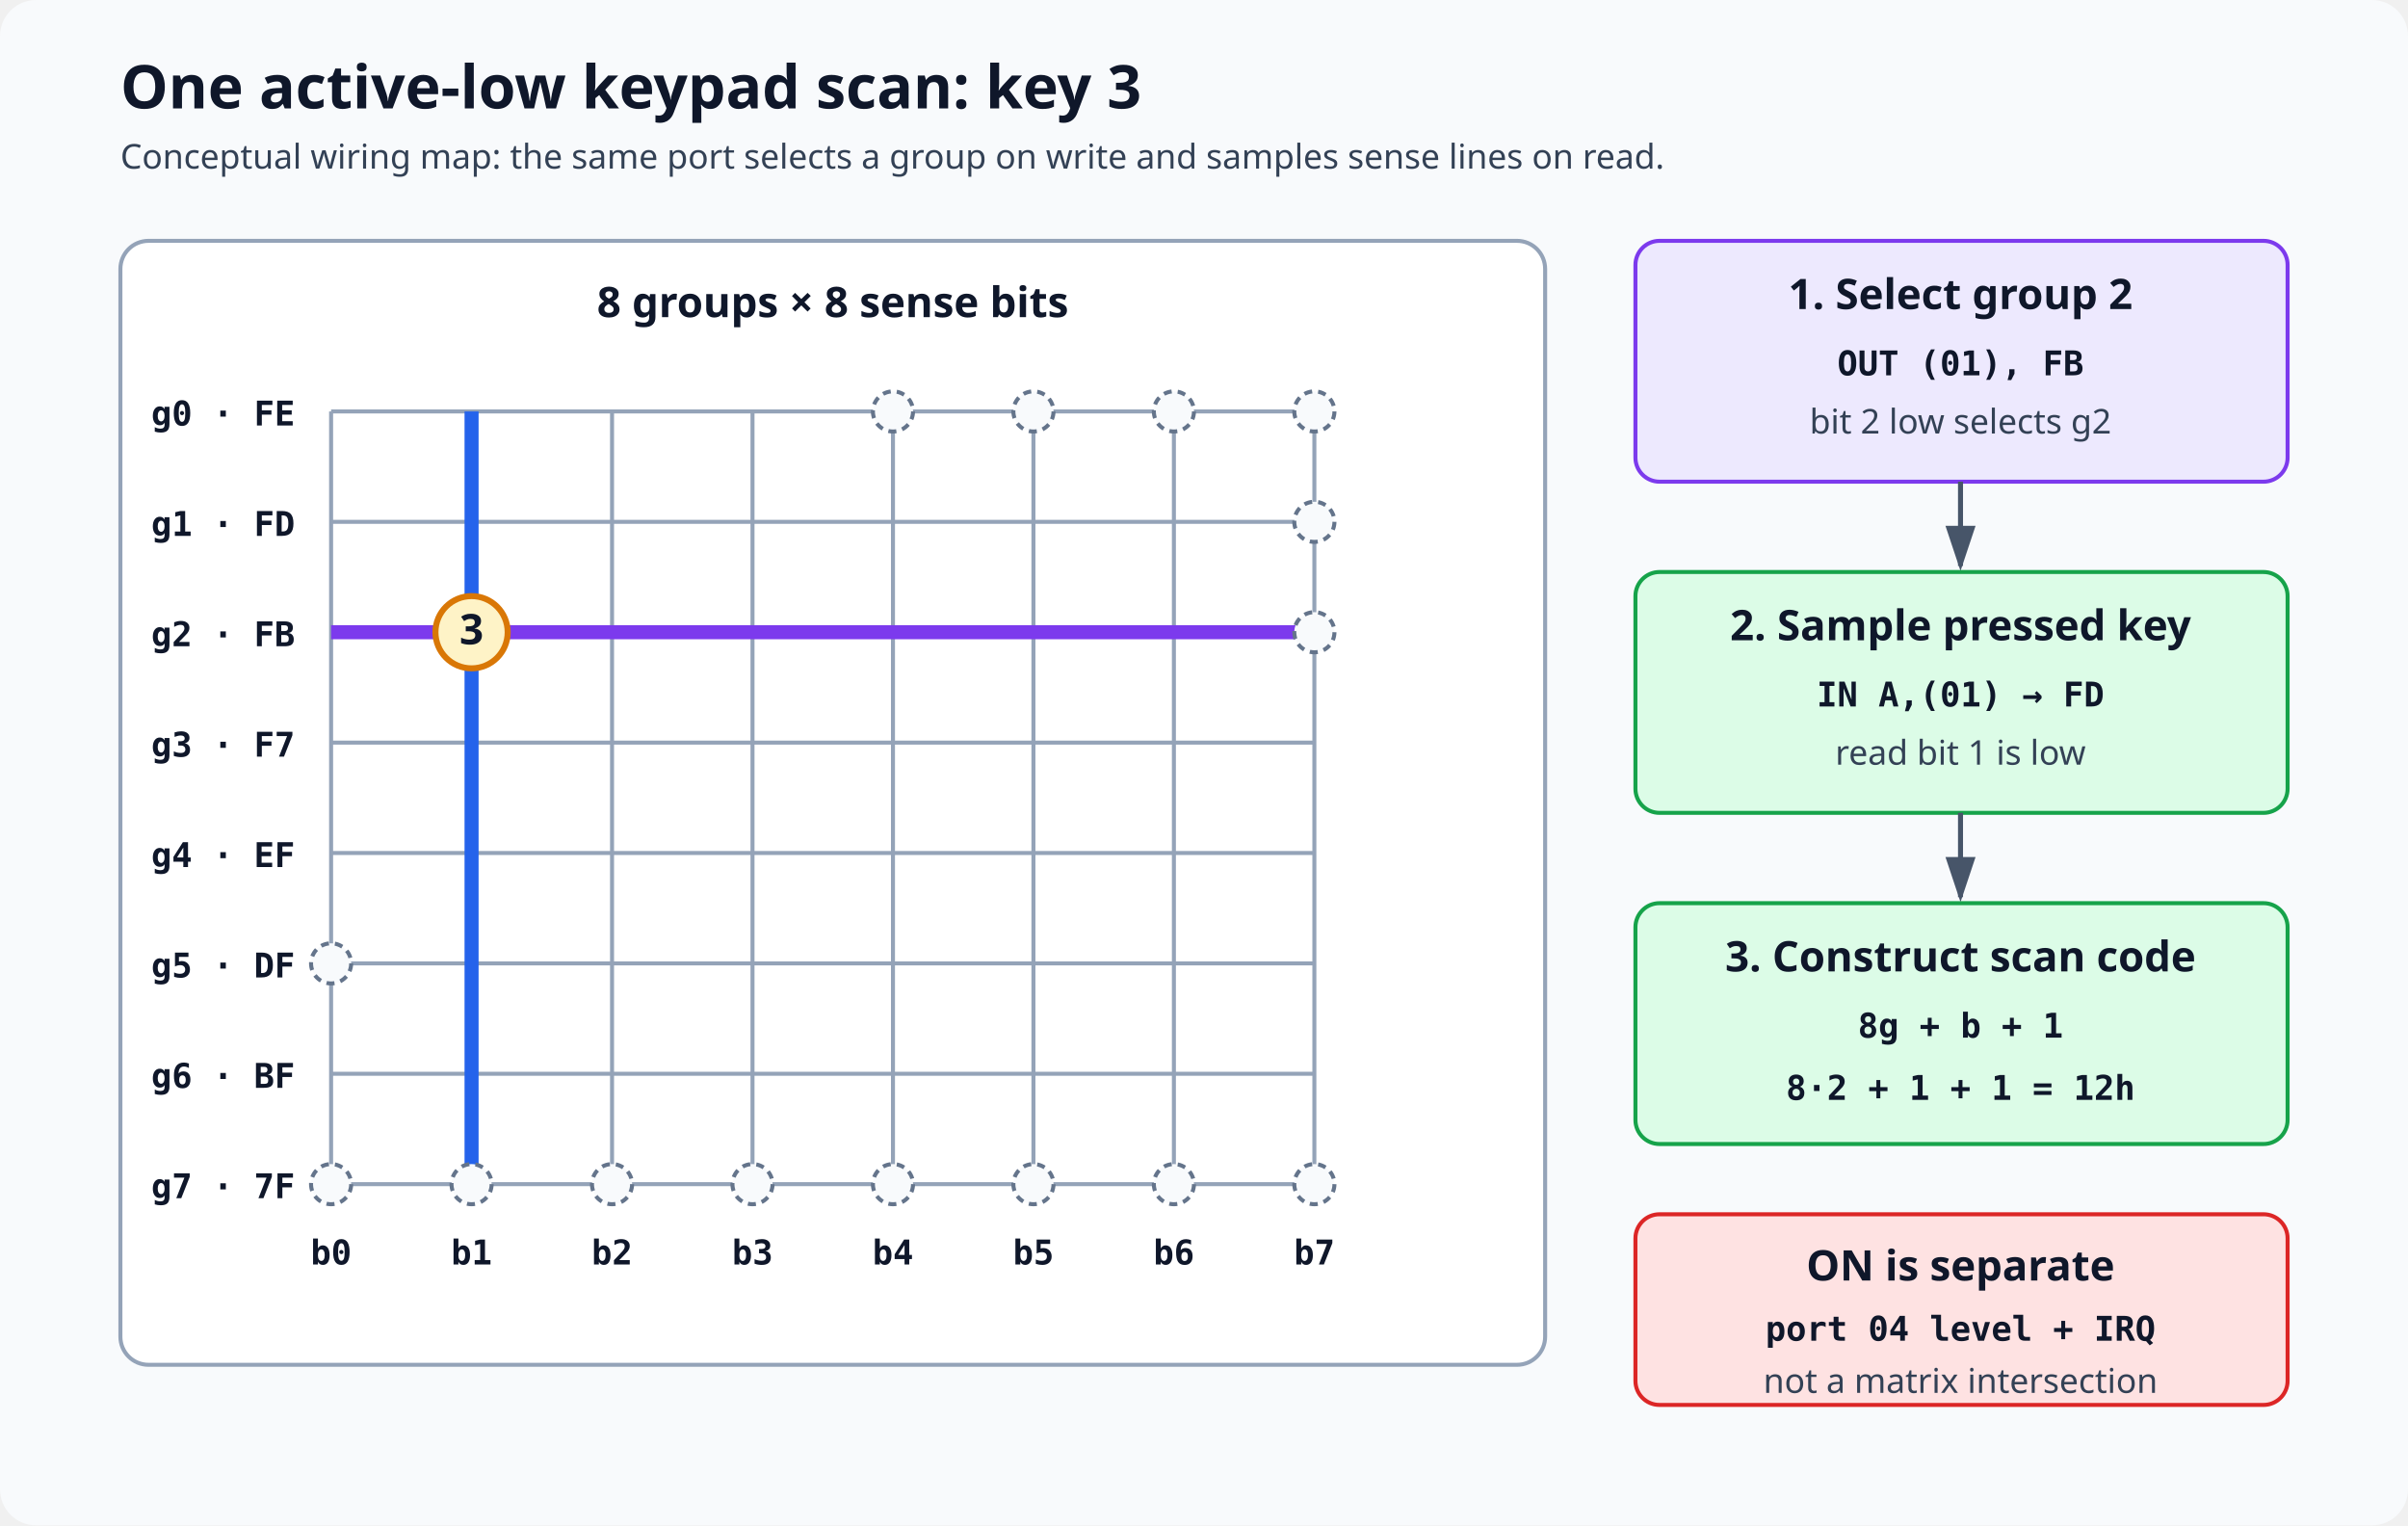
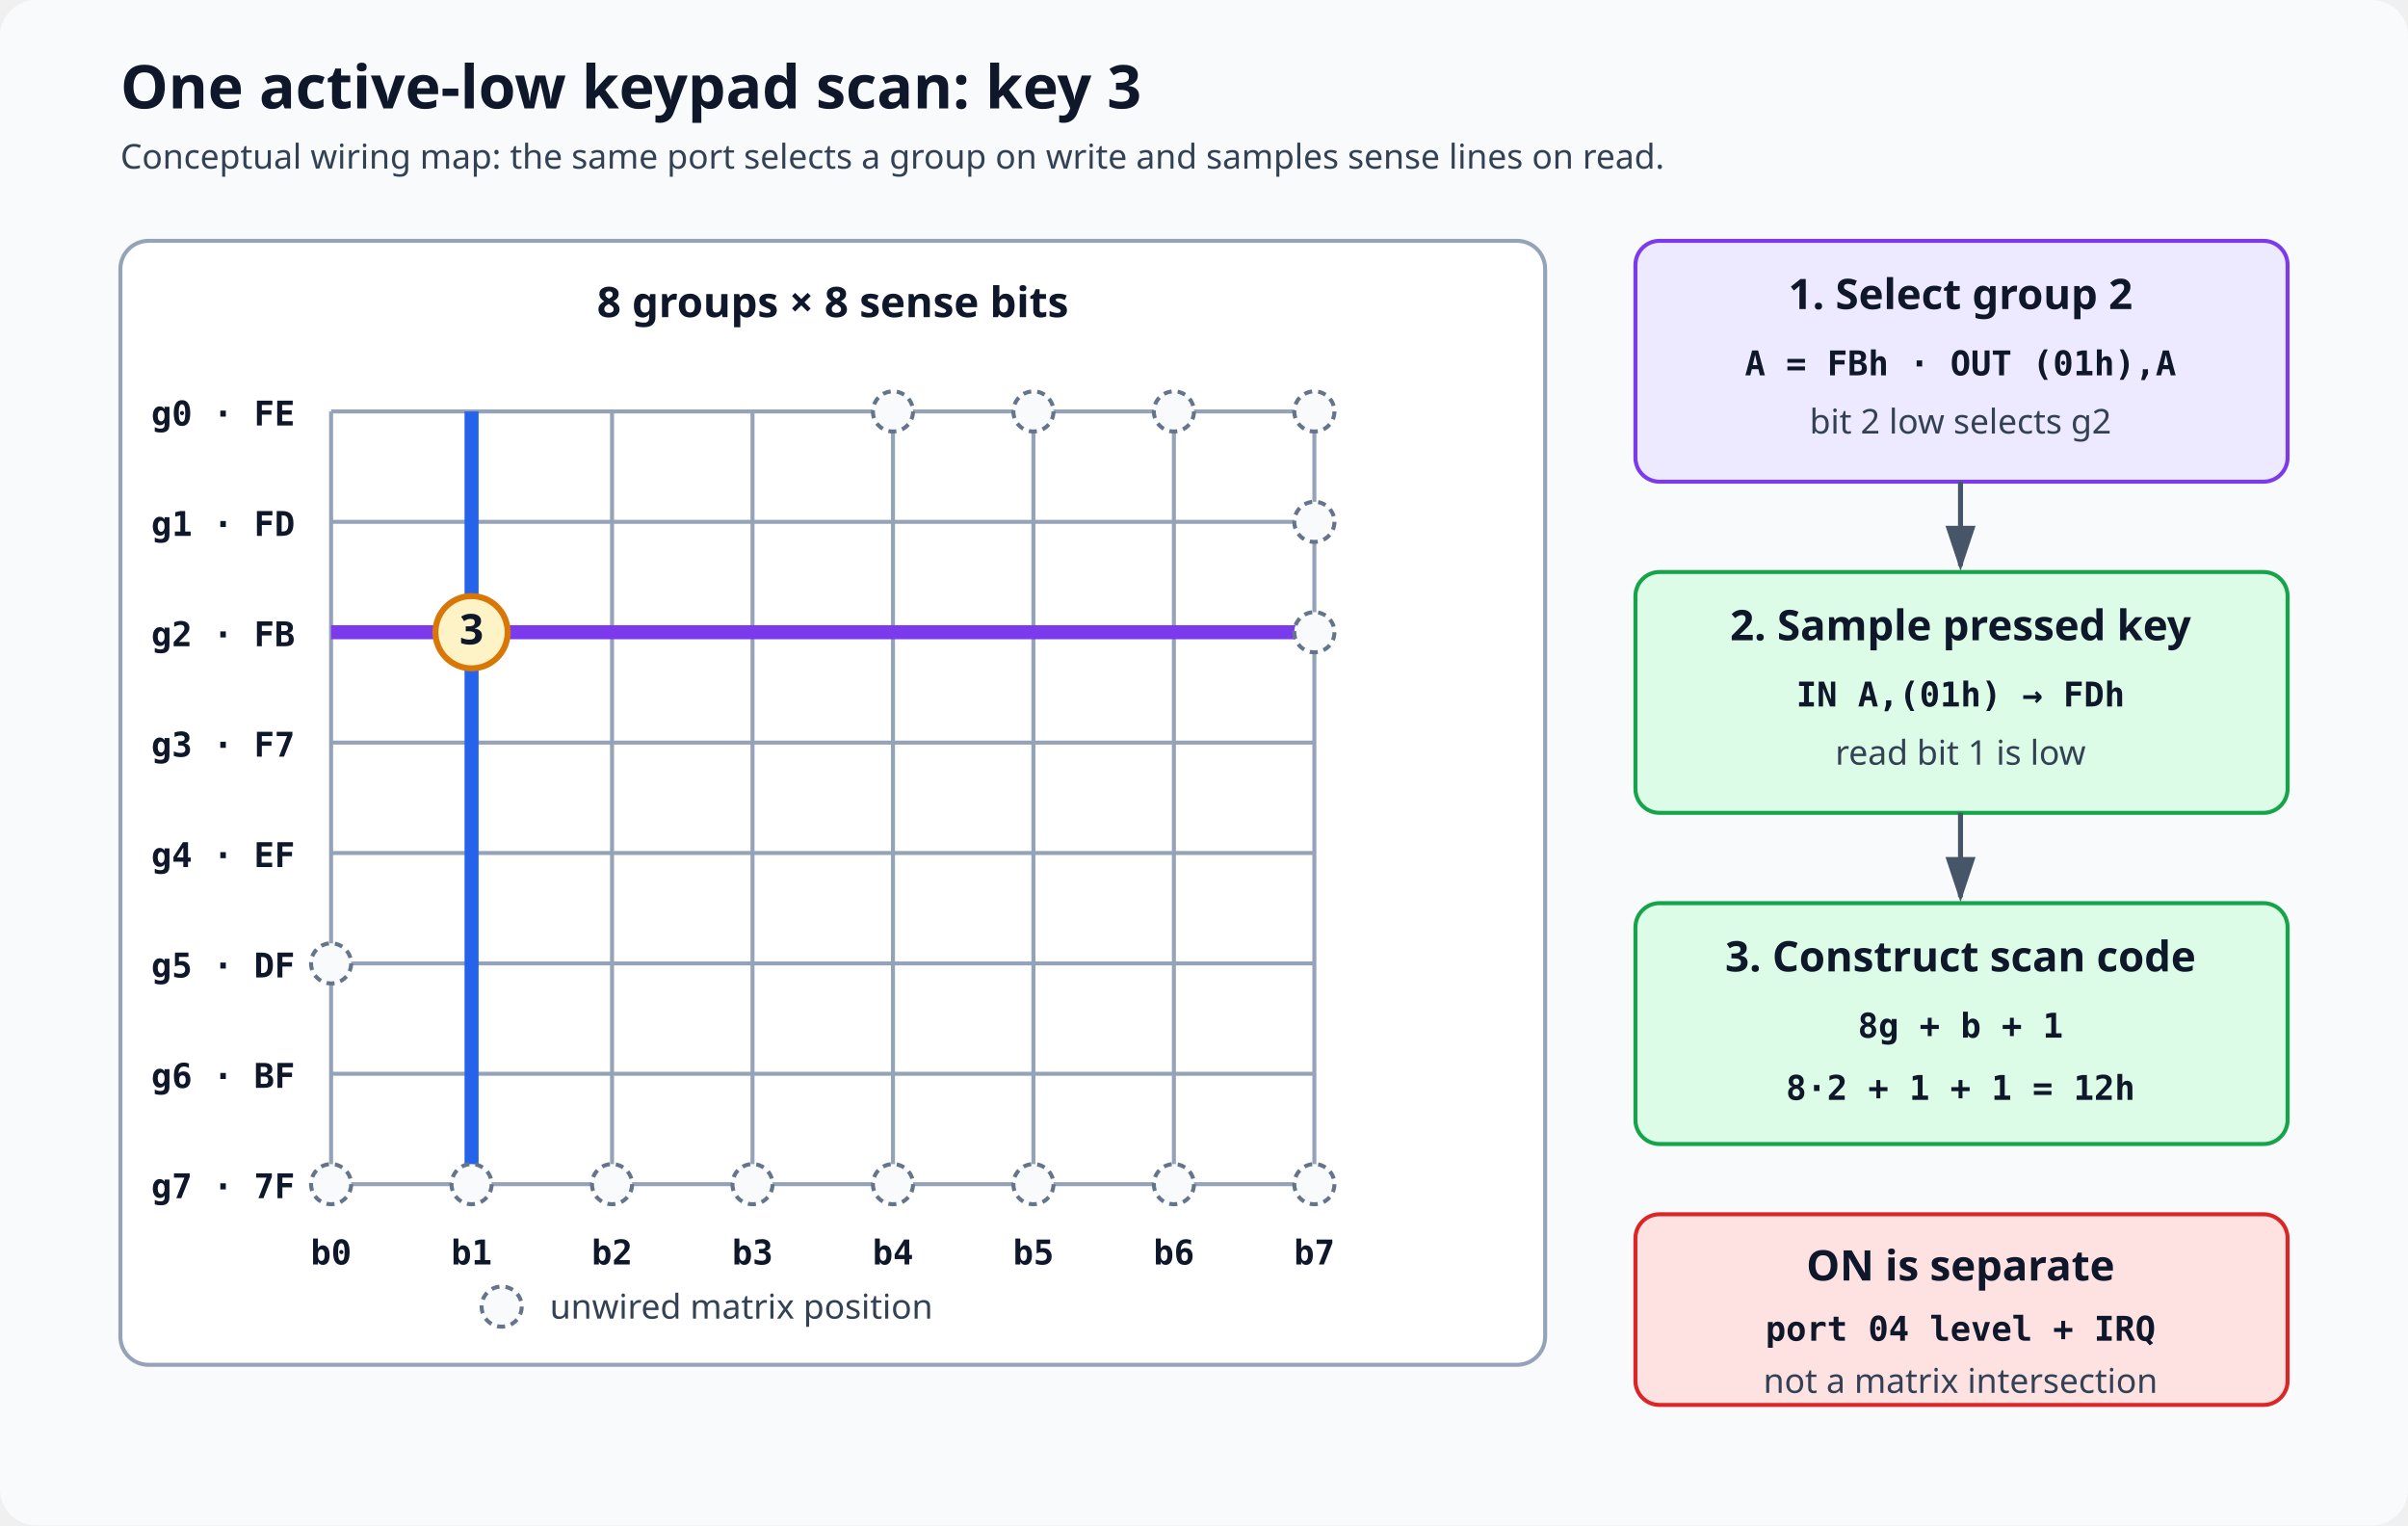
<svg xmlns="http://www.w3.org/2000/svg" width="1200" height="760" viewBox="0 0 1200 760" role="img" aria-labelledby="title desc">
  <defs>
    <style>
      .bg{fill:#f8fafc}.panel{fill:#fff;stroke:#94a3b8;stroke-width:2}.title{fill:#0f172a;font:700 30px system-ui,sans-serif}.head{fill:#0f172a;font:700 21px system-ui,sans-serif}.text{fill:#334155;font:17px system-ui,sans-serif}.mono{fill:#0f172a;font:600 17px ui-monospace,SFMono-Regular,Consolas,monospace}.grid{stroke:#94a3b8;stroke-width:2}.selected{stroke:#7c3aed;stroke-width:7}.sense{stroke:#2563eb;stroke-width:7}.key{fill:#fef3c7;stroke:#d97706;stroke-width:3}.unwired{fill:#f8fafc;stroke:#64748b;stroke-width:2;stroke-dasharray:4 3}.port{fill:#ede9fe;stroke:#7c3aed;stroke-width:2}.result{fill:#dcfce7;stroke:#16a34a;stroke-width:2}.on{fill:#fee2e2;stroke:#dc2626;stroke-width:2}.arrow{stroke:#475569;stroke-width:2.5;fill:none;marker-end:url(#arrow)}
    </style>
    <marker id="arrow" markerWidth="10" markerHeight="10" refX="8" refY="3" orient="auto" markerUnits="strokeWidth">
      <path d="M0,0 L0,6 L9,3 z" fill="#475569" />
    </marker>
  </defs>
  <rect class="bg" width="1200" height="760" rx="18" />
  <text class="title" x="60" y="54">One active-low keypad scan: key 3</text>
  <text class="text" x="60" y="84">Conceptual wiring map: the same port selects a group on write and samples sense lines on read.</text>
  <rect class="panel" x="60" y="120" width="710" height="560" rx="14" />
  <text class="head" x="415" y="158" text-anchor="middle">8 groups × 8 sense bits</text>
  <g transform="translate(165 205)">
    <g class="grid">
      <path d="M0 0 H490 M0 55 H490 M0 110 H490 M0 165 H490 M0 220 H490 M0 275 H490 M0 330 H490 M0 385 H490" />
      <path d="M0 0 V385 M70 0 V385 M140 0 V385 M210 0 V385 M280 0 V385 M350 0 V385 M420 0 V385 M490 0 V385" />
    </g>
    <path class="selected" d="M0 110 H490" />
    <path class="sense" d="M70 0 V385" />
    <circle class="key" cx="70" cy="110" r="18" />
    <text class="head" x="70" y="116" text-anchor="middle">3</text>
    <g class="unwired">
      <circle cx="280" cy="0" r="10" />
      <circle cx="350" cy="0" r="10" />
      <circle cx="420" cy="0" r="10" />
      <circle cx="490" cy="0" r="10" />
      <circle cx="490" cy="55" r="10" />
      <circle cx="490" cy="110" r="10" />
      <circle cx="0" cy="275" r="10" />
      <circle cx="0" cy="385" r="10" />
      <circle cx="70" cy="385" r="10" />
      <circle cx="140" cy="385" r="10" />
      <circle cx="210" cy="385" r="10" />
      <circle cx="280" cy="385" r="10" />
      <circle cx="350" cy="385" r="10" />
      <circle cx="420" cy="385" r="10" />
      <circle cx="490" cy="385" r="10" />
    </g>
    <g class="mono" text-anchor="end">
      <text x="-18" y="7">g0 · FE</text>
      <text x="-18" y="62">g1 · FD</text>
      <text x="-18" y="117">g2 · FB</text>
      <text x="-18" y="172">g3 · F7</text>
      <text x="-18" y="227">g4 · EF</text>
      <text x="-18" y="282">g5 · DF</text>
      <text x="-18" y="337">g6 · BF</text>
      <text x="-18" y="392">g7 · 7F</text>
    </g>
    <g class="mono" text-anchor="middle">
      <text x="0" y="425">b0</text>
      <text x="70" y="425">b1</text>
      <text x="140" y="425">b2</text>
      <text x="210" y="425">b3</text>
      <text x="280" y="425">b4</text>
      <text x="350" y="425">b5</text>
      <text x="420" y="425">b6</text>
      <text x="490" y="425">b7</text>
    </g>
  </g>
+   <circle class="unwired" cx="250" cy="651" r="10" />
+   <text class="text" x="274" y="657">unwired matrix position</text>
  <g transform="translate(815 120)">
    <rect class="port" width="325" height="120" rx="12" />
    <text class="head" x="162" y="34" text-anchor="middle">1. Select group 2</text>
-     <text class="mono" x="162" y="67" text-anchor="middle">OUT (01), FB</text>
+     <text class="mono" x="162" y="67" text-anchor="middle">A = FBh  ·  OUT (01h),A</text>
    <text class="text" x="162" y="96" text-anchor="middle">bit 2 low selects g2</text>
    <path class="arrow" d="M162 120 V162" />
    <rect class="result" y="165" width="325" height="120" rx="12" />
    <text class="head" x="162" y="199" text-anchor="middle">2. Sample pressed key</text>
-     <text class="mono" x="162" y="232" text-anchor="middle">IN A,(01) → FD</text>
+     <text class="mono" x="162" y="232" text-anchor="middle">IN A,(01h) → FDh</text>
    <text class="text" x="162" y="261" text-anchor="middle">read bit 1 is low</text>
    <path class="arrow" d="M162 285 V327" />
    <rect class="result" y="330" width="325" height="120" rx="12" />
    <text class="head" x="162" y="364" text-anchor="middle">3. Construct scan code</text>
    <text class="mono" x="162" y="397" text-anchor="middle">8g + b + 1</text>
    <text class="mono" x="162" y="428" text-anchor="middle">8·2 + 1 + 1 = 12h</text>
    <rect class="on" y="485" width="325" height="95" rx="12" />
    <text class="head" x="162" y="518" text-anchor="middle">ON is separate</text>
    <text class="mono" x="162" y="548" text-anchor="middle">port 04 level + IRQ</text>
    <text class="text" x="162" y="574" text-anchor="middle">not a matrix intersection</text>
  </g>
</svg>
